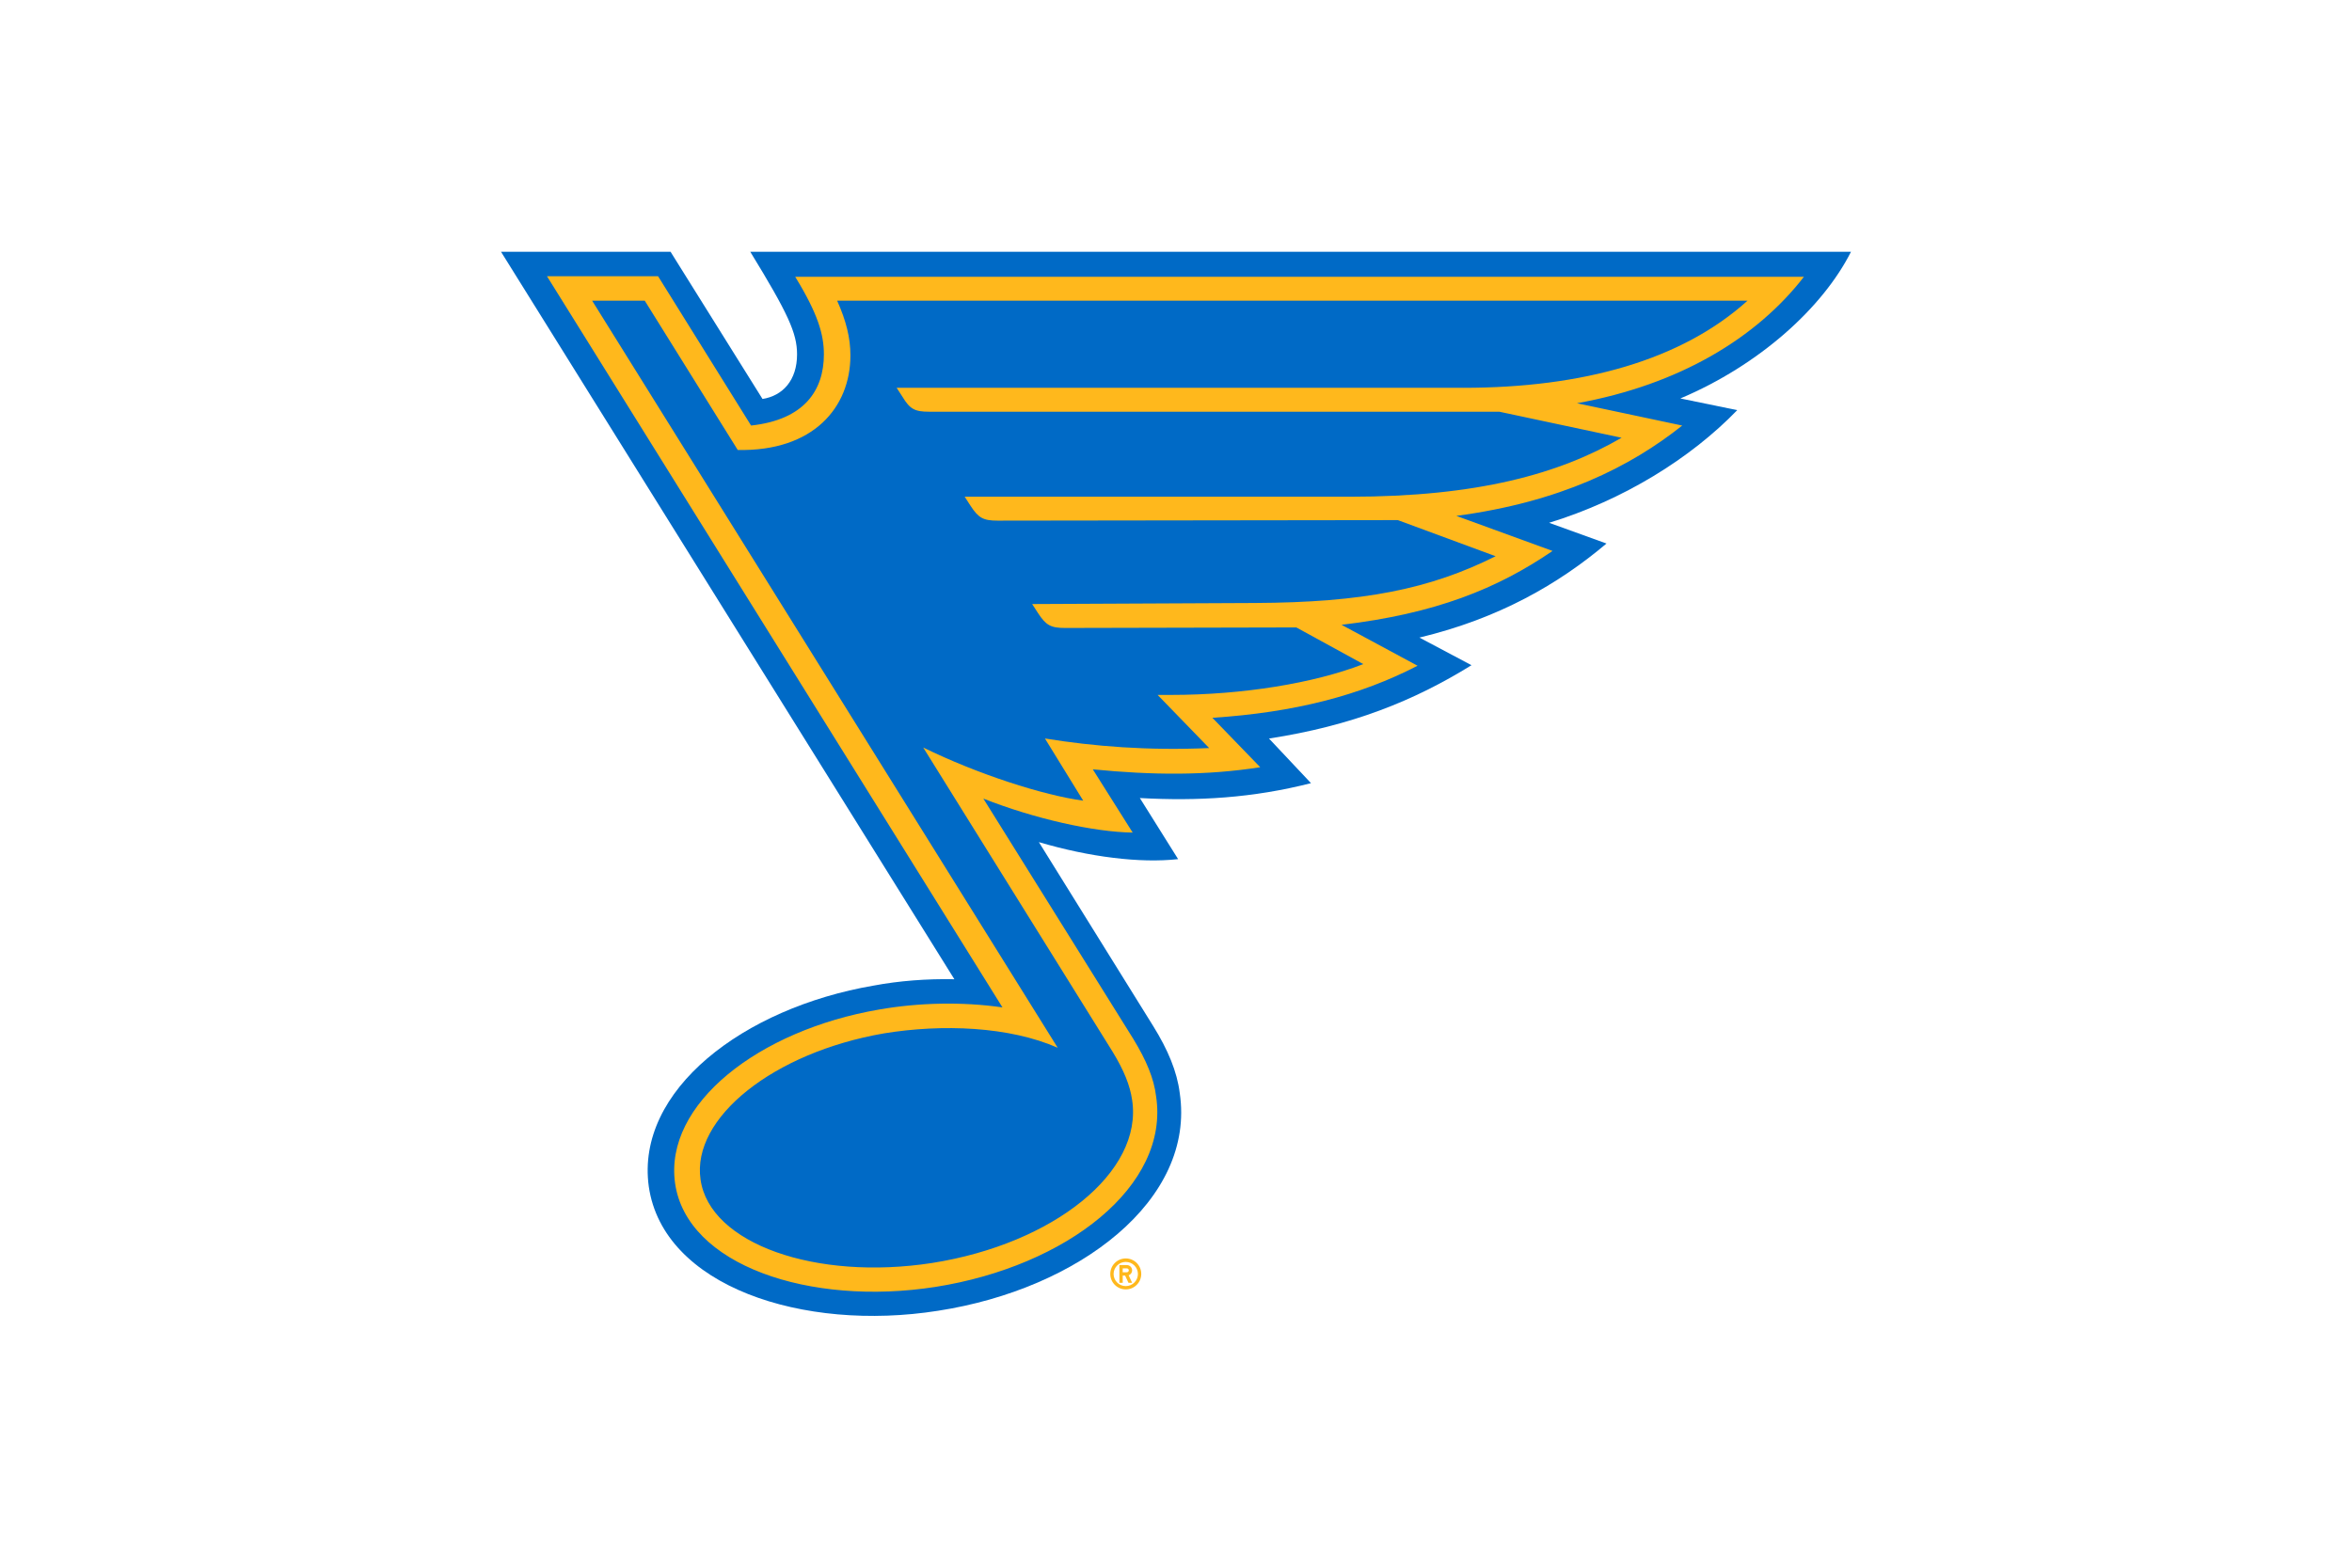
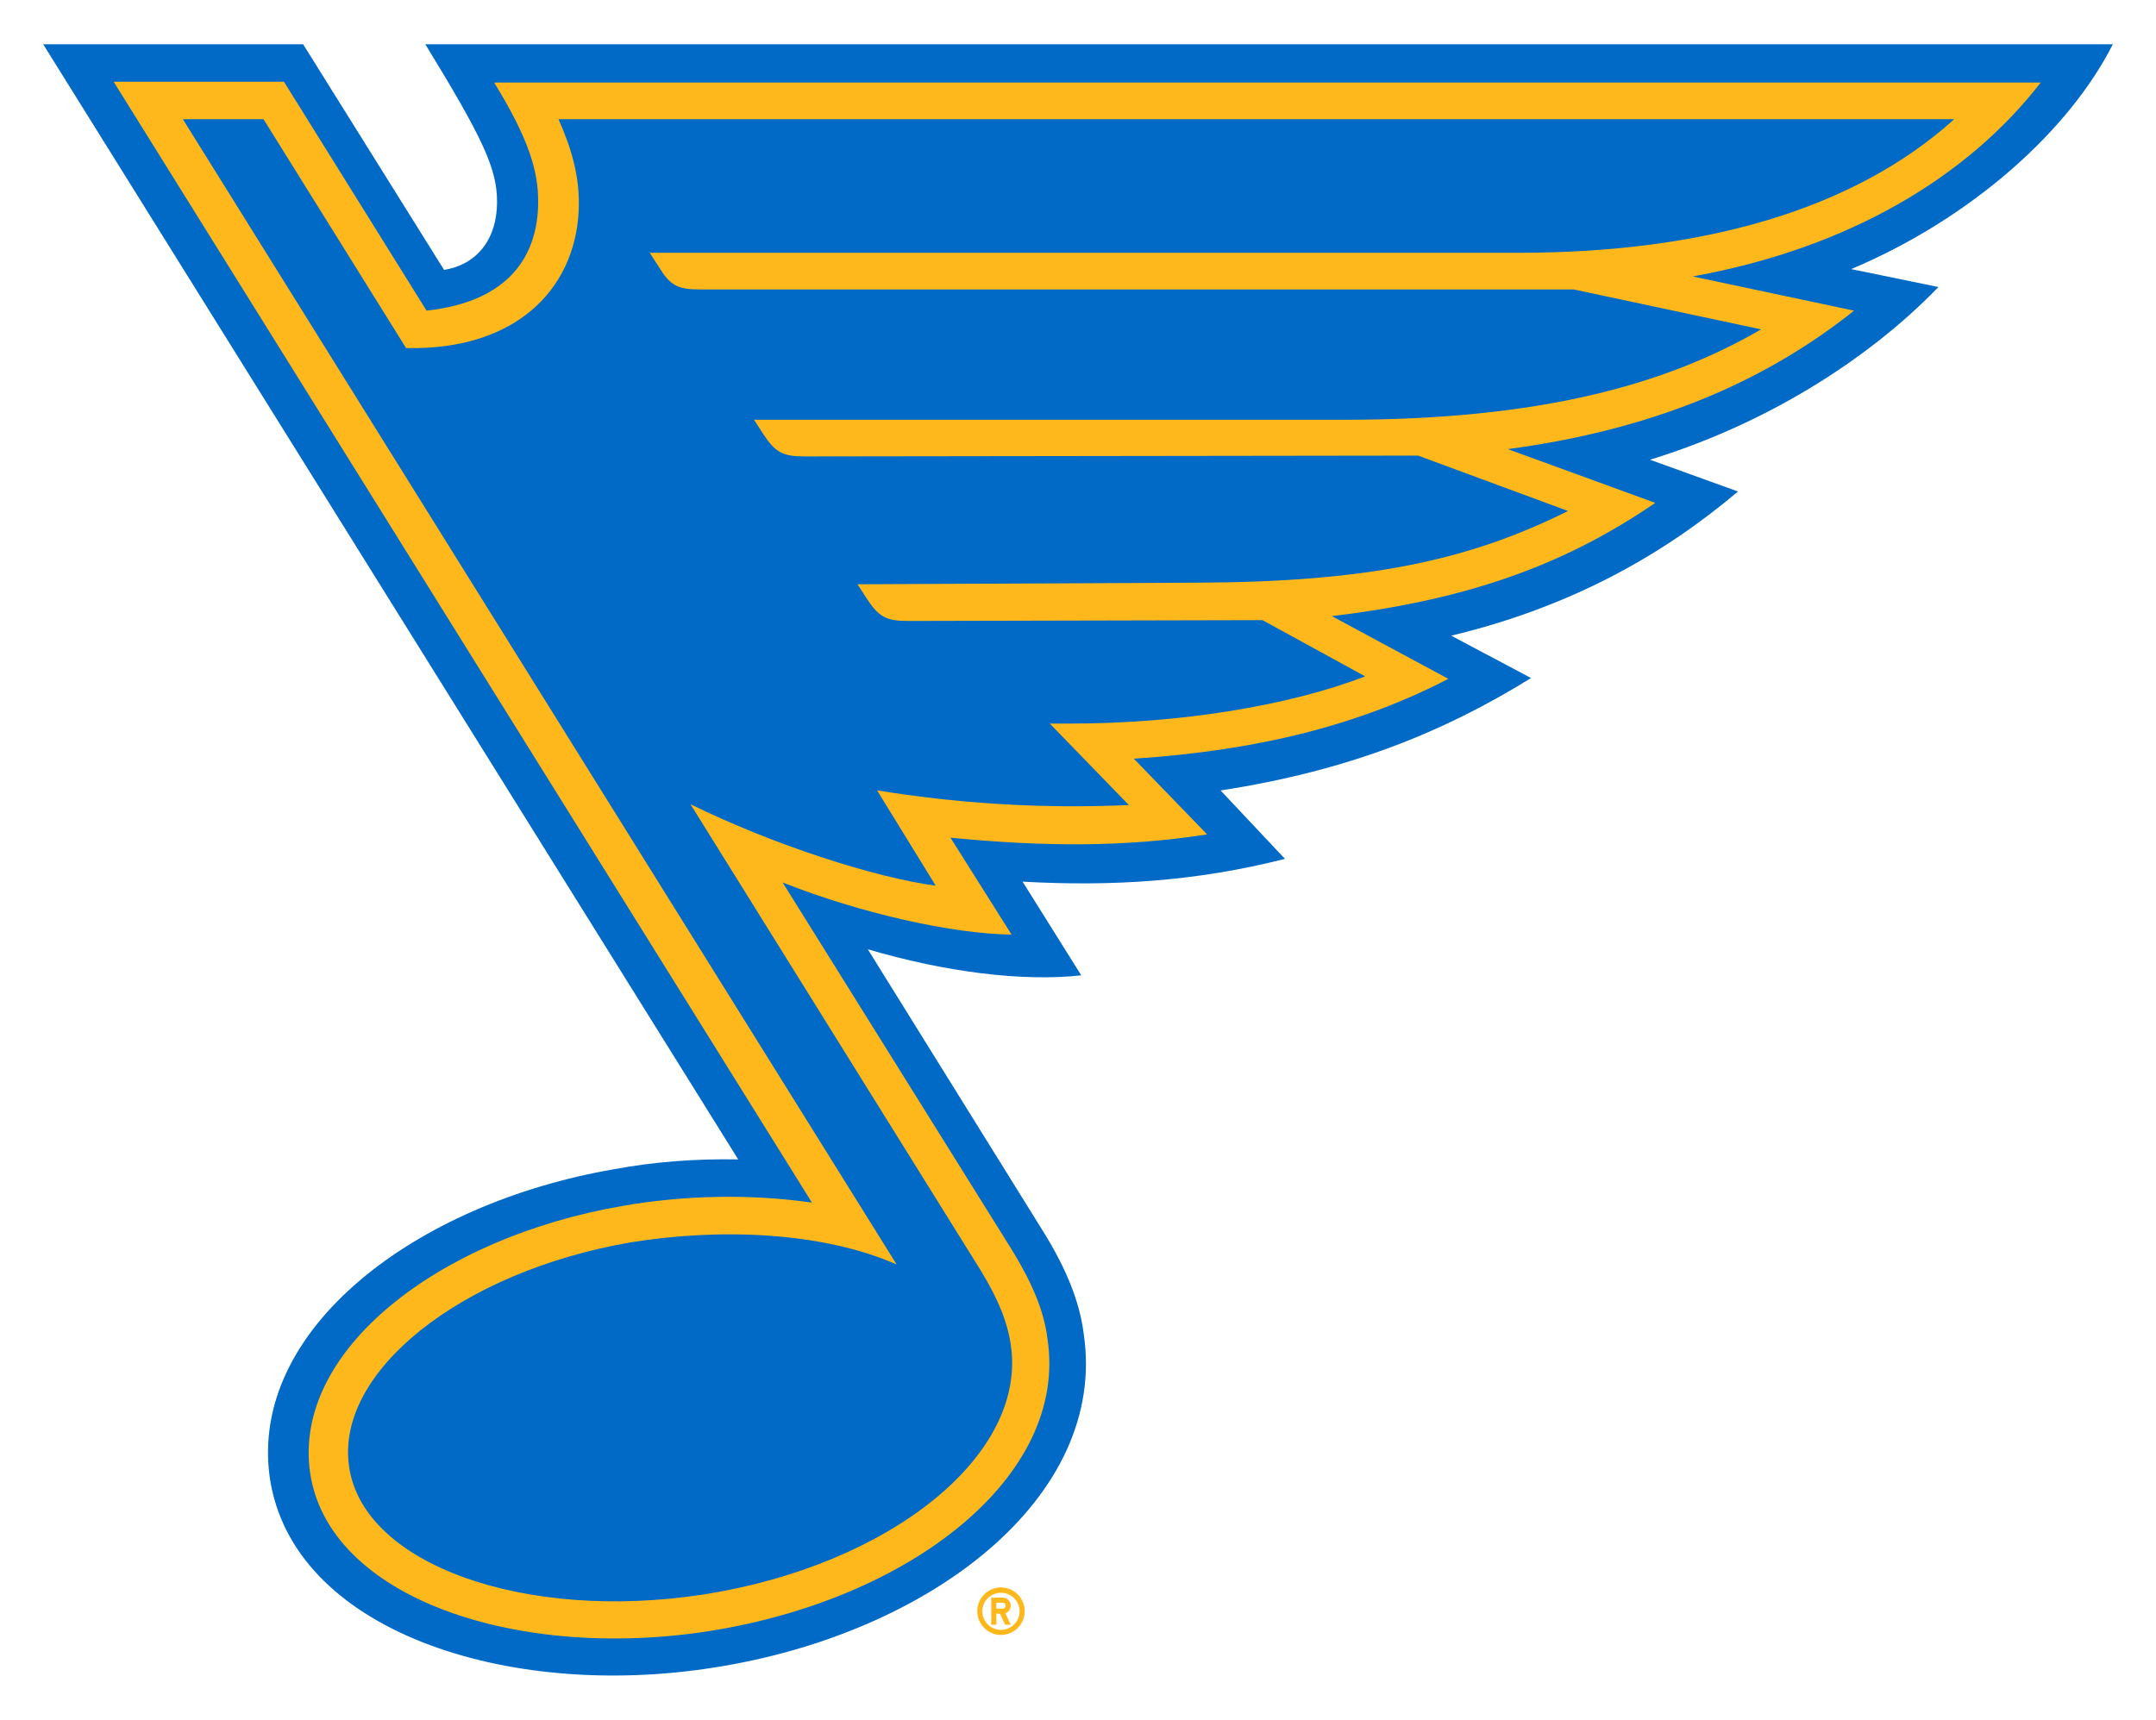
- <svg xmlns="http://www.w3.org/2000/svg" viewBox="0 0 960 640">
+ <svg xmlns="http://www.w3.org/2000/svg" viewBox="193 91 574 458">
  <path fill="#006ac6" d="m424.035 343.797 46.639 75.055c6.071 9.763 9.764 18.657 10.845 27.334 6.509 43.601-41.001 80.044-98.706 88.937-55.1 8.677-112.152-9.98-118.007-50.759-5.422-39.265 38.611-72.886 91.76-82 10.412-1.953 21.695-2.823 32.972-2.6L204.5 102.788h69.199l37.53 60.09c8.239-1.303 14.1-7.59 14.1-18.219 0-8.677-3.687-16.705-19.09-41.866H755.5c-11.499 22.777-37.314 46.207-69.637 59.874l23.214 4.773c-19.089 19.74-46.423 36.66-76.79 45.991l23.425 8.461c-19.522 16.483-43.817 30.588-76.357 38.394l21.257 11.278c-23.43 14.532-48.807 24.728-82.65 29.94l17.138 18.218c-23.863 6.072-46.207 7.375-69.853 6.072l15.618 24.944c-15.618 1.735-36.227-.865-56.835-6.942z" />
  <path fill="#ffb81c" d="M736.297 112.986H324.566c9.326 15.186 11.715 23.646 11.715 31.67 0 14.531-7.812 26.68-29.718 29.07l-37.962-60.956h-45.342l185.909 298.497c-16.484-2.384-34.276-1.95-50.327.865-49.24 8.461-87.856 38.612-83.299 70.935 4.774 33.405 54.884 50.327 106.297 42.304 53.581-8.46 95.663-41.217 90.024-77.877-.87-7.158-3.903-14.532-9.331-23.43l-61.171-98.052c20.825 8.244 45.12 13.667 60.955 13.883l-16.273-25.815c24.296 2.384 46.207 2.601 68.335-.87l-19.522-20.17c33.405-2.169 60.306-9.11 83.736-21.258l-31.02-16.705c38.395-4.557 63.56-14.748 86.12-30.156l-39.265-14.316c42.298-5.638 70.935-19.959 92.192-36.875l-42.952-9.11c41.871-7.59 73.324-26.68 92.63-51.629zm-139.068 45.336H365.984l2.384 3.687c3.038 4.99 4.99 6.072 10.845 6.072h232.764l49.894 10.628c-25.382 14.75-58.787 24.08-111.065 24.08H393.75l2.384 3.687c3.255 4.99 5.206 6.071 11.061 6.071l163.349-.216 39.914 14.748c-26.901 13.45-54.019 18.873-98.269 19.09l-90.894.432 2.389 3.692c3.255 4.99 5.206 6.071 11.067 6.071l94.365-.216 27.333 14.97c-20.17 7.811-49.24 12.58-78.53 12.58h-5.422l21.04 21.695c-24.944 1.086-46.855-.649-67.031-3.909l15.619 25.382c-16.273-2.167-43.17-10.844-65.296-21.694l77.227 124.083c4.774 7.811 7.158 13.883 8.028 19.743 4.558 29.502-32.107 58.787-81.563 66.594-47.51 7.374-90.895-7.812-94.582-34.059-3.687-25.166 29.718-51.846 74.838-59.658 23.863-3.908 51.197-2.822 70.935 5.861L241.684 122.744h21.474L301.12 183.7c30.805.65 45.991-17.354 45.991-38.61 0-7.159-1.736-14.1-5.423-22.345h371.596c-26.896 24.296-67.248 35.578-116.055 35.578M453.176 520.071c0 3.491 2.827 6.323 6.324 6.323s6.318-2.832 6.318-6.323a6.321 6.321 0 1 0-12.642 0m11.288 0c0 2.74-2.219 4.97-4.969 4.97s-4.97-2.226-4.97-4.97a4.97 4.97 0 0 1 9.939 0" />
  <path fill="#ffb81c" d="M456.899 523.687h1.359v-2.94h.974l1.364 2.94h1.499l-1.427-3.064a2.144 2.144 0 0 0-.715-4.161h-3.054zm1.354-5.87h1.694c.433 0 .788.355.788.792a.79.79 0 0 1-.788.788h-1.694z" />
</svg>
